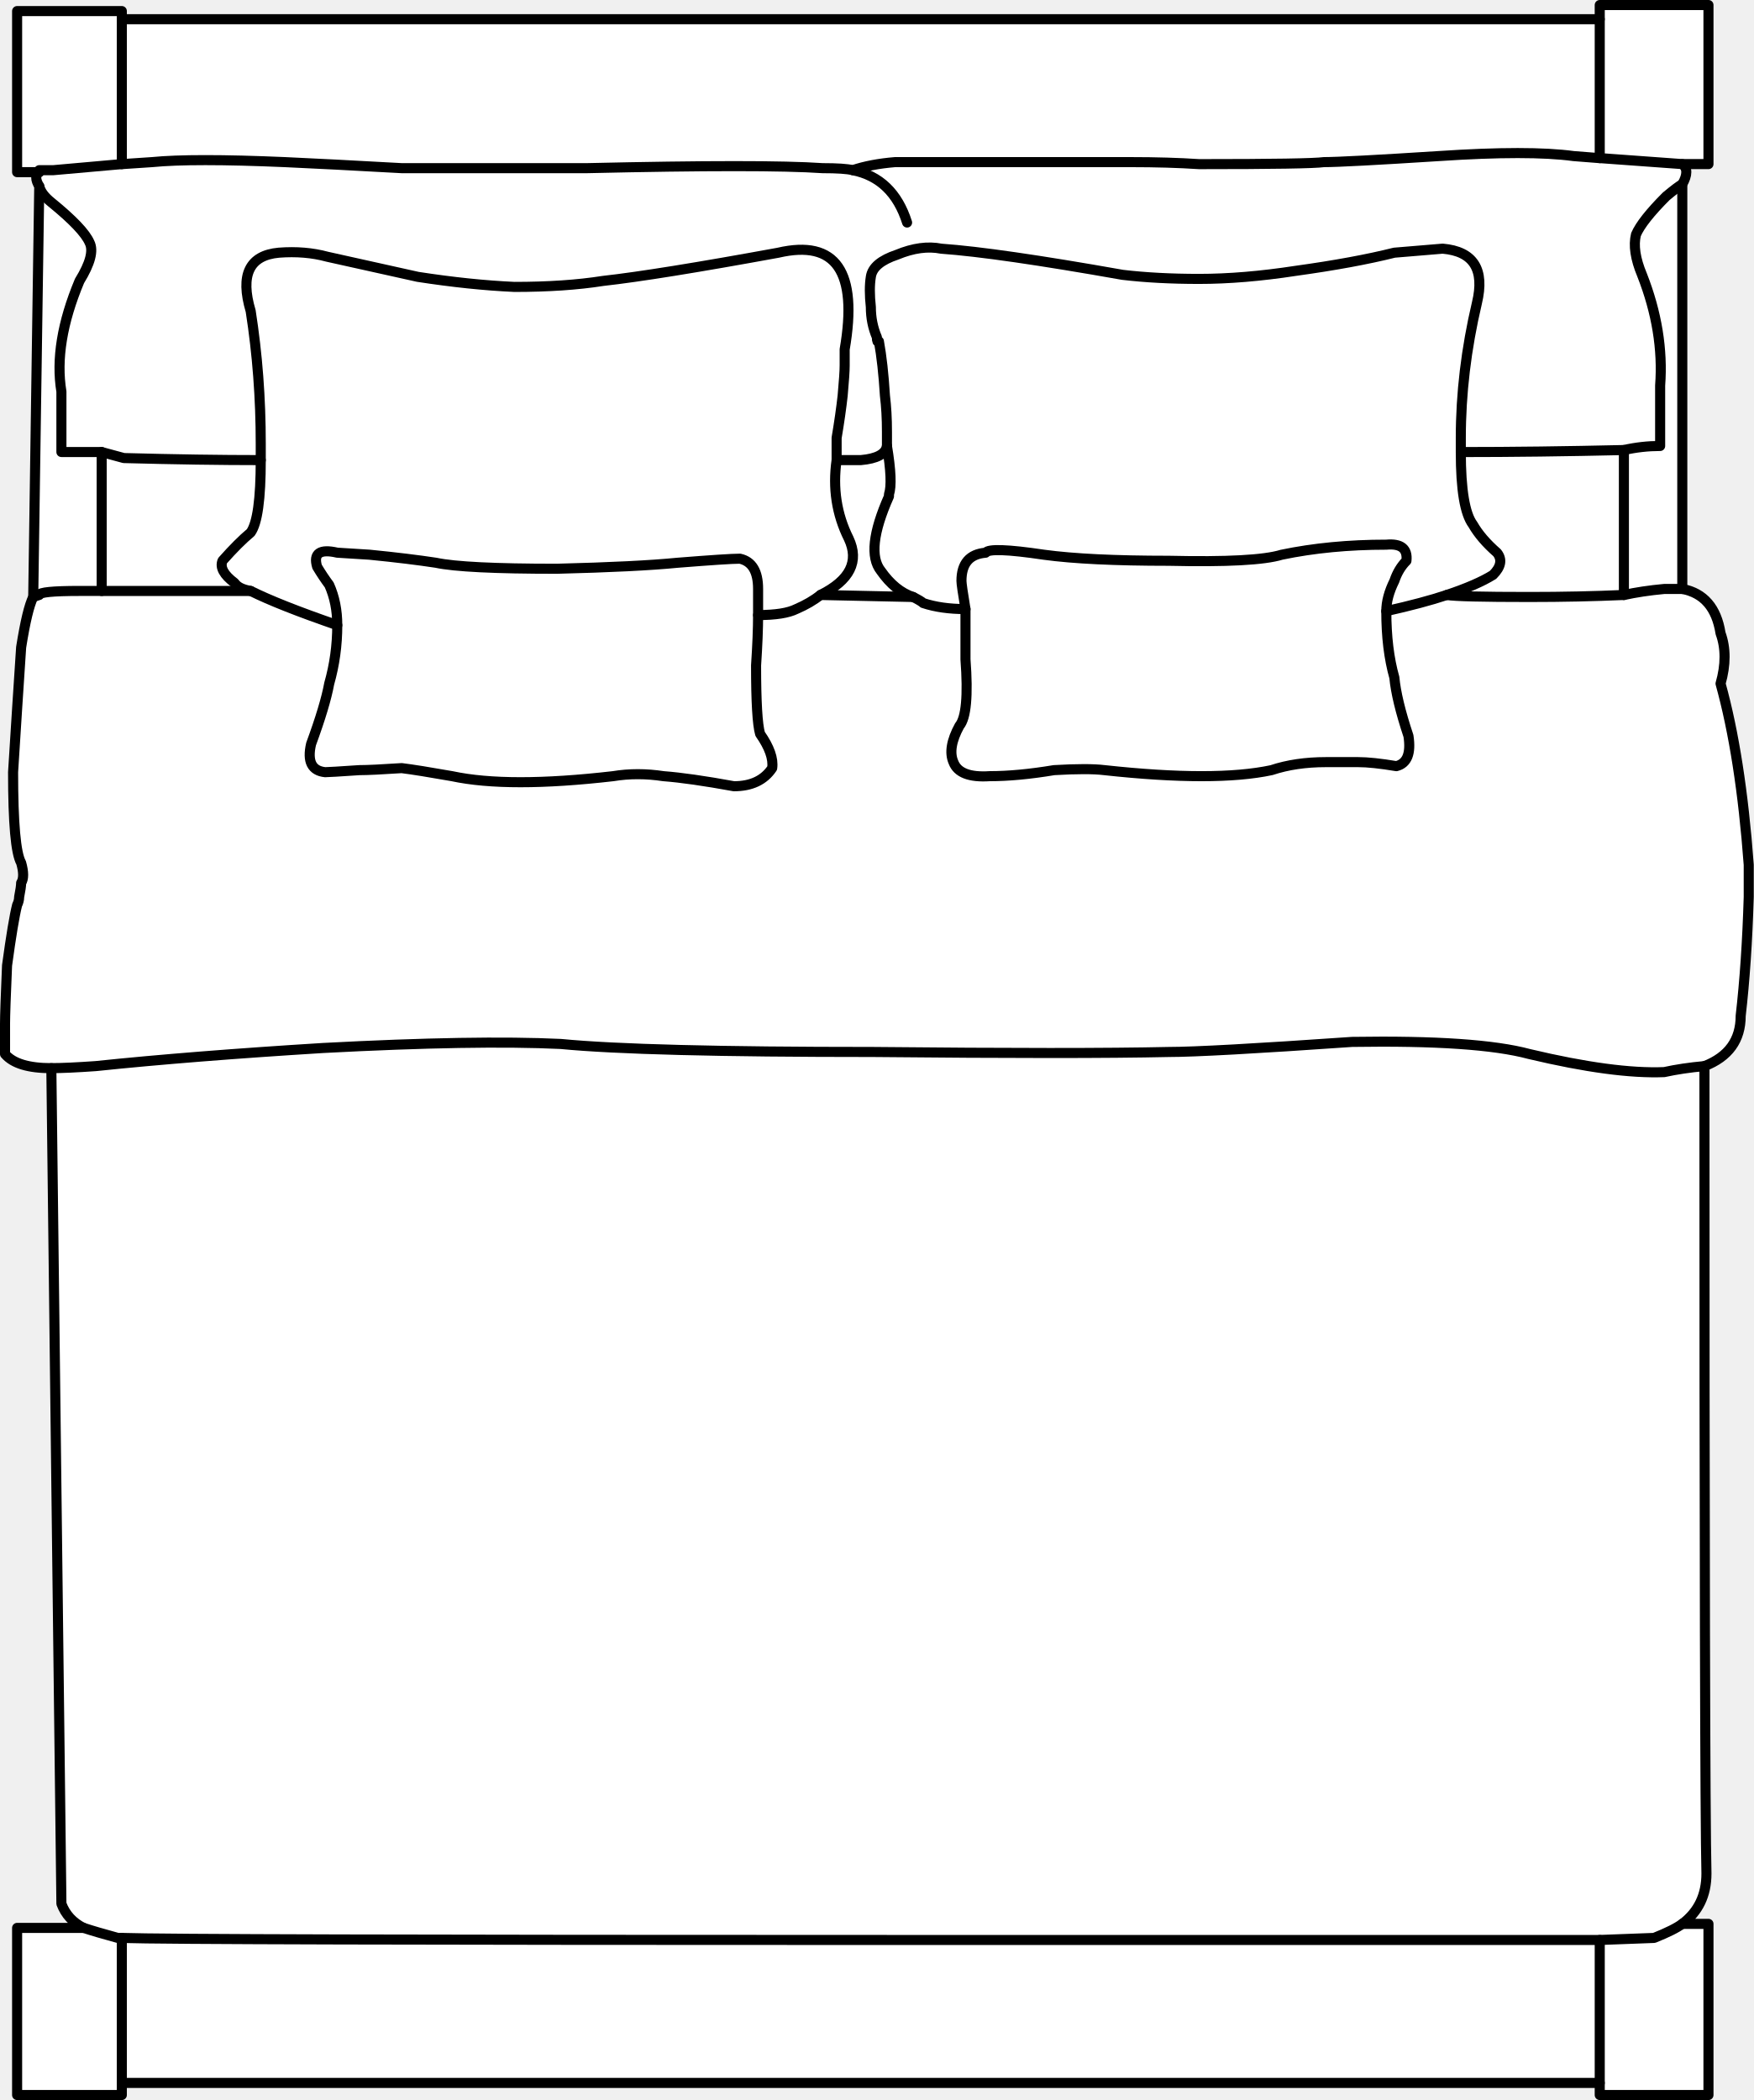
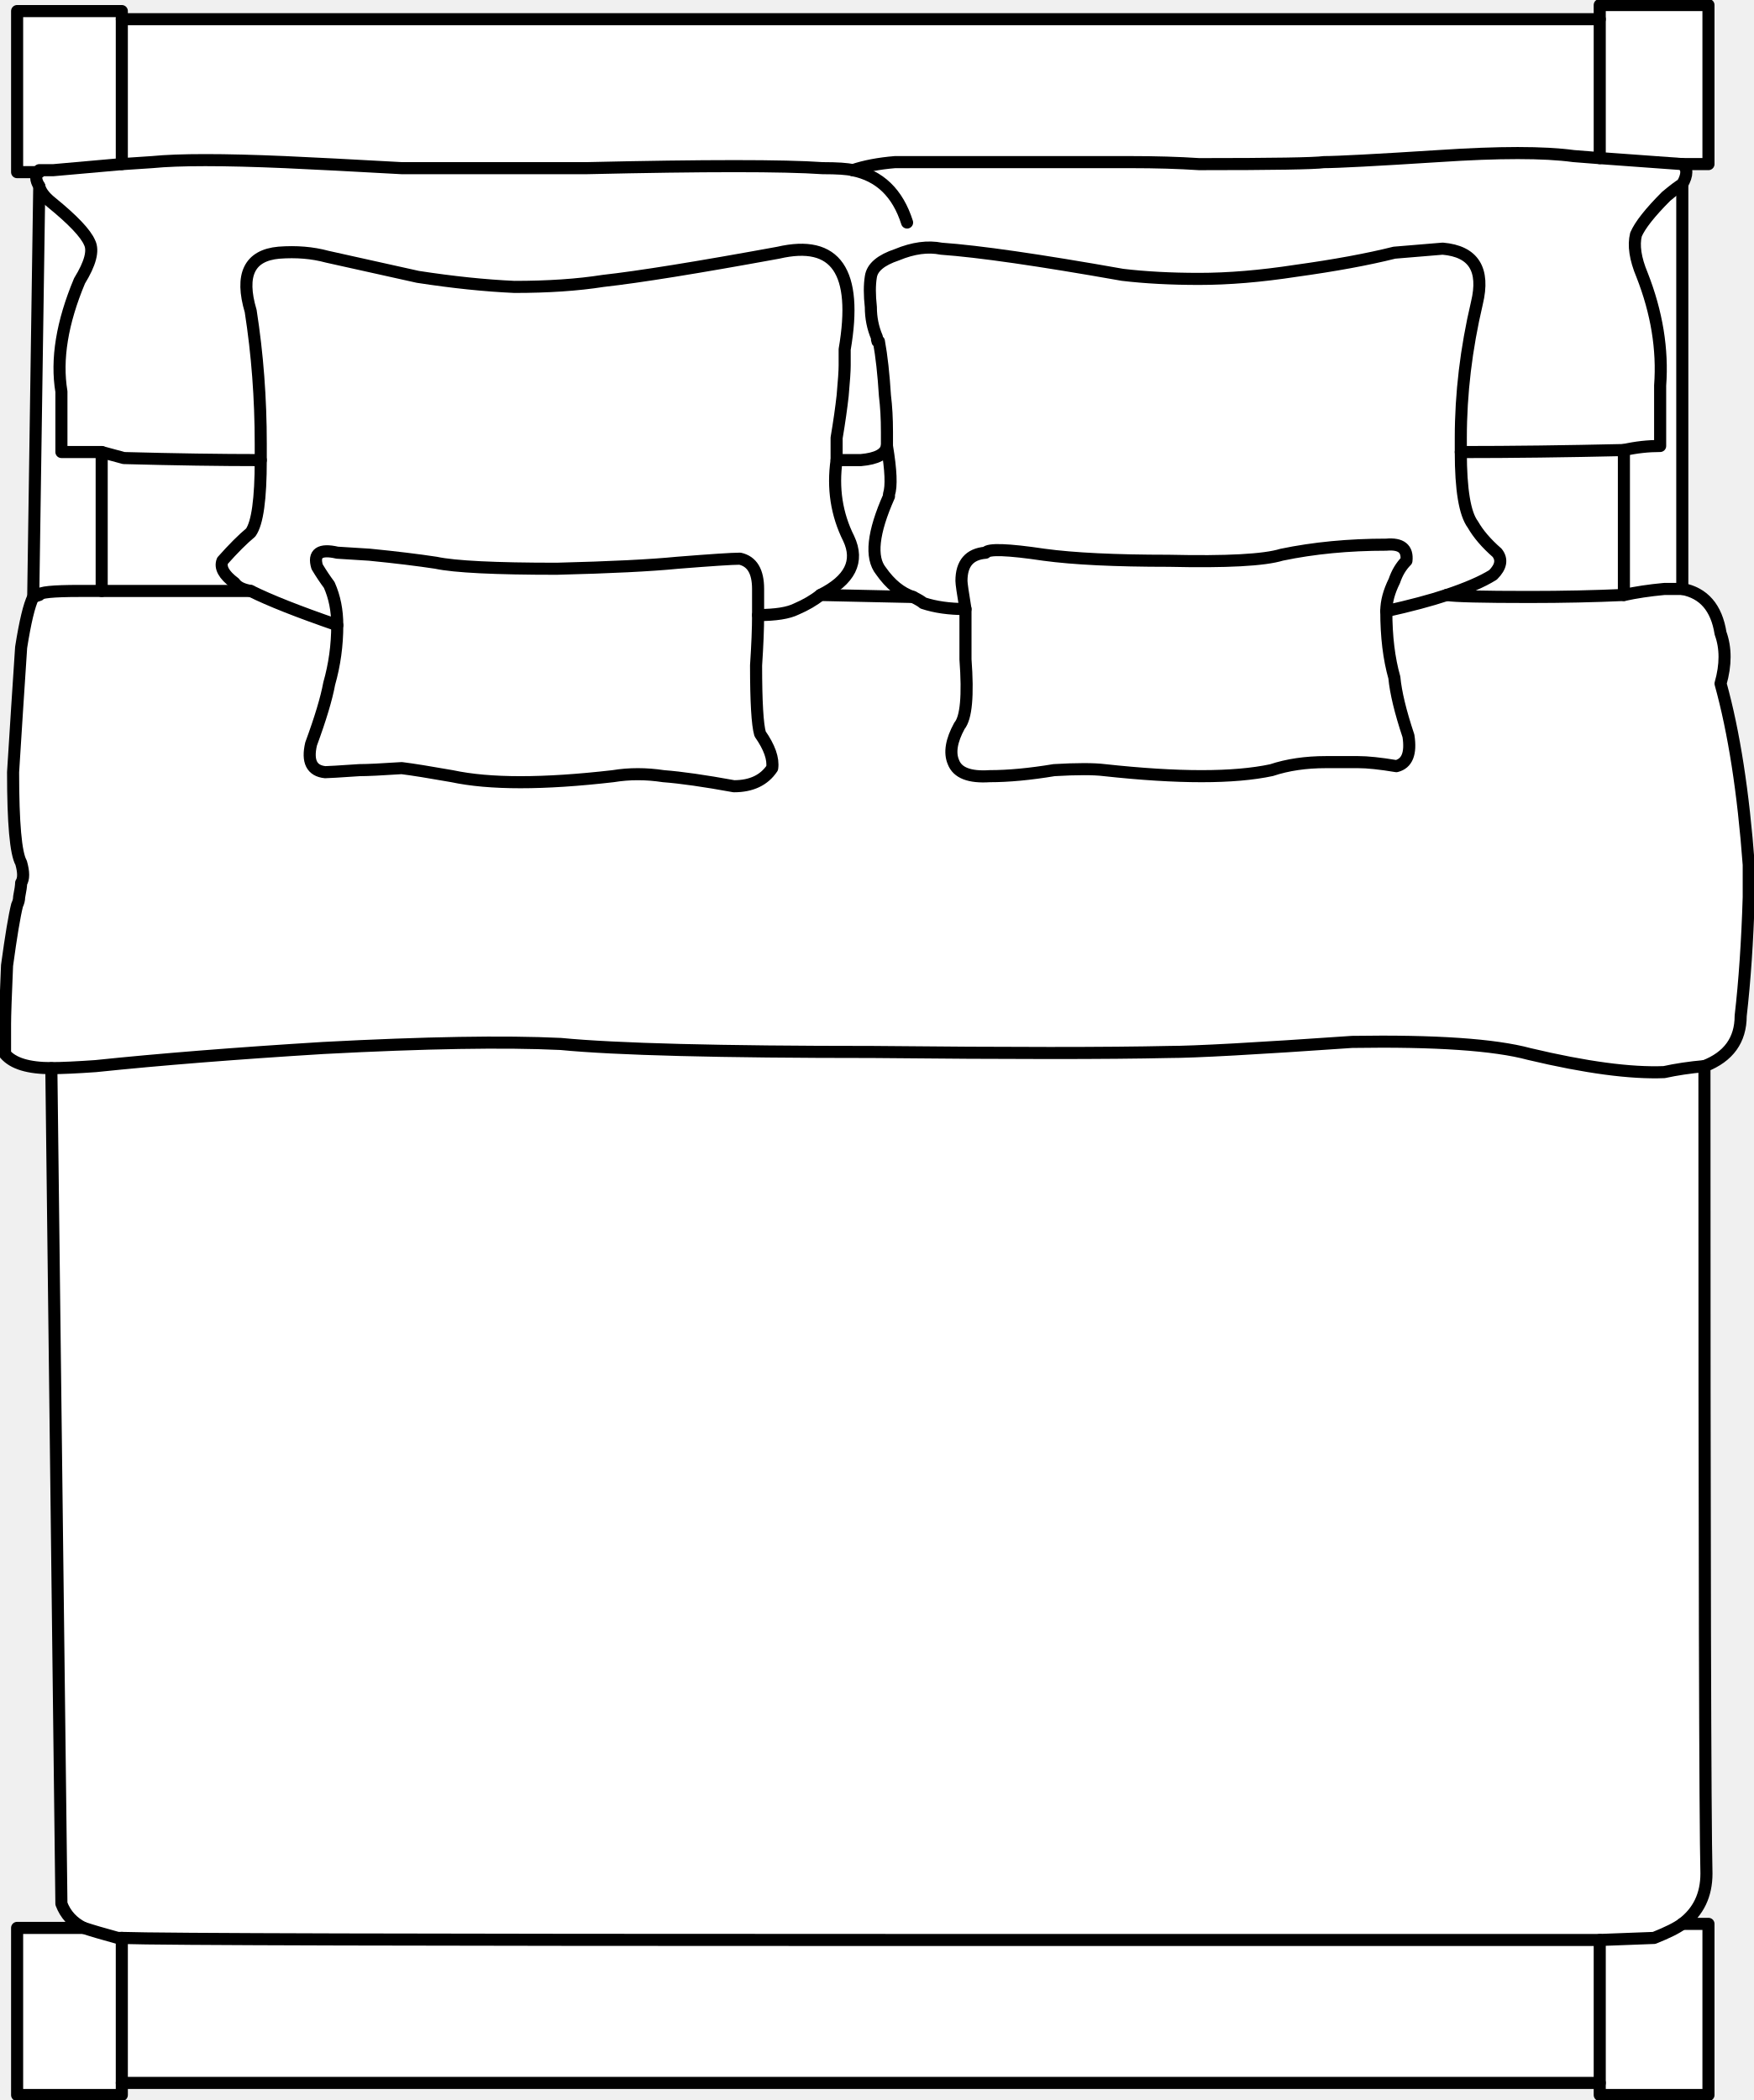
<svg xmlns="http://www.w3.org/2000/svg" version="1.1" id="Layer_1" x="0px" y="0px" width="43.55px" height="52.15px" viewBox="0 0 43.55 52.15" enable-background="new 0 0 43.55 52.15" xml:space="preserve">
  <path class="secondary" fill-rule="evenodd" clip-rule="evenodd" fill="#FFFFFF" d="M32.175,6.726c-0.867,0.133-1.667,0.2-2.4,0.2  c-0.7,0-1.333-0.034-1.9-0.101c-2.066-0.366-3.566-0.583-4.5-0.649c-0.333-0.067-0.7-0.017-1.1,0.149  c-0.4,0.134-0.617,0.316-0.65,0.55c-0.033,0.2-0.033,0.45,0,0.75c0,0.267,0.05,0.517,0.15,0.75c0,0.101,0.017,0.134,0.05,0.101  c0.067,0.366,0.117,0.816,0.15,1.35c0.033,0.267,0.05,0.566,0.05,0.9c0,0.1,0,0.217,0,0.35c0.1,0.601,0.117,1,0.05,1.2v0.05  c-0.4,0.9-0.467,1.517-0.2,1.851c0.233,0.333,0.5,0.55,0.8,0.649c0.133,0.066,0.217,0.117,0.25,0.15c0.3,0.1,0.65,0.149,1.05,0.149  c-0.066-0.399-0.1-0.633-0.1-0.699c0-0.434,0.2-0.667,0.6-0.7c0.067-0.101,0.55-0.084,1.45,0.05c0.733,0.1,1.767,0.15,3.1,0.15  c1.433,0.033,2.367-0.017,2.8-0.15c0.8-0.167,1.667-0.25,2.6-0.25c0.367-0.033,0.533,0.1,0.5,0.4c-0.133,0.133-0.233,0.3-0.3,0.5  c-0.133,0.267-0.2,0.517-0.2,0.75c0.6-0.134,1.1-0.267,1.5-0.4c0.5-0.167,0.883-0.333,1.15-0.5c0.2-0.2,0.233-0.384,0.1-0.55  c-0.267-0.233-0.467-0.467-0.6-0.7c-0.2-0.267-0.3-0.866-0.3-1.8c0-0.101,0-0.217,0-0.351c0-1.1,0.133-2.216,0.4-3.35  c0.2-0.833-0.083-1.283-0.85-1.35l-1.2,0.1C33.958,6.442,33.142,6.592,32.175,6.726c0.967-0.134,1.783-0.283,2.45-0.45l1.2-0.1  c0.767,0.066,1.05,0.517,0.85,1.35c-0.267,1.134-0.4,2.25-0.4,3.35c0,0.134,0,0.25,0,0.351c0,0.934,0.1,1.533,0.3,1.8  c0.133,0.233,0.333,0.467,0.6,0.7c0.133,0.166,0.1,0.35-0.1,0.55c-0.267,0.167-0.65,0.333-1.15,0.5c-0.4,0.134-0.9,0.267-1.5,0.4  c0-0.233,0.066-0.483,0.2-0.75c0.067-0.2,0.167-0.367,0.3-0.5c0.033-0.301-0.133-0.434-0.5-0.4c-0.934,0-1.8,0.083-2.6,0.25  c-0.433,0.134-1.367,0.184-2.8,0.15c-1.333,0-2.367-0.051-3.1-0.15c-0.9-0.134-1.383-0.15-1.45-0.05c-0.4,0.033-0.6,0.267-0.6,0.7  c0,0.066,0.034,0.3,0.1,0.699c-0.4,0-0.75-0.05-1.05-0.149c-0.033-0.033-0.117-0.084-0.25-0.15c-0.3-0.1-0.567-0.316-0.8-0.649  c-0.267-0.334-0.2-0.95,0.2-1.851v-0.05c0.067-0.2,0.05-0.6-0.05-1.2c0-0.133,0-0.25,0-0.35c0-0.334-0.017-0.634-0.05-0.9  c-0.033-0.533-0.083-0.983-0.15-1.35c-0.033,0.033-0.05,0-0.05-0.101c-0.1-0.233-0.15-0.483-0.15-0.75c-0.033-0.3-0.033-0.55,0-0.75  c0.034-0.233,0.25-0.416,0.65-0.55c0.4-0.166,0.767-0.217,1.1-0.149c0.934,0.066,2.434,0.283,4.5,0.649  c0.567,0.066,1.2,0.101,1.9,0.101C30.508,6.926,31.309,6.858,32.175,6.726z" />
  <path fill-rule="evenodd" clip-rule="evenodd" fill="#FFFFFF" d="M3.025,0.476v3.6l0.75-0.05c0.667-0.066,1.767-0.066,3.3,0  c0.733,0.033,1.7,0.083,2.9,0.15c0.1,0,1.033,0,2.8,0c0.533,0,1.133,0,1.8,0c2.933-0.067,4.883-0.067,5.85,0  c0.367,0,0.617,0.017,0.75,0.05c0.3-0.101,0.65-0.167,1.05-0.2c0.967,0,2.917,0,5.85,0c0.633,0,1.2,0.017,1.7,0.05  c1.833,0,2.867-0.017,3.1-0.05c0.333,0,1.284-0.05,2.85-0.15c1.5-0.1,2.617-0.1,3.35,0l0.65,0.051v-3.45v3.45l-0.65-0.051  c-0.733-0.1-1.85-0.1-3.35,0c-1.566,0.101-2.517,0.15-2.85,0.15c-0.233,0.033-1.267,0.05-3.1,0.05c-0.5-0.033-1.067-0.05-1.7-0.05  c-2.933,0-4.883,0-5.85,0c-0.4,0.033-0.75,0.1-1.05,0.2c-0.133-0.033-0.383-0.05-0.75-0.05c-0.967-0.067-2.917-0.067-5.85,0  c-0.667,0-1.267,0-1.8,0c-1.767,0-2.7,0-2.8,0c-1.2-0.067-2.167-0.117-2.9-0.15c-1.533-0.066-2.633-0.066-3.3,0l-0.75,0.05V0.476z" />
  <path fill-rule="evenodd" clip-rule="evenodd" fill="#FFFFFF" d="M39.725,0.476V0.125h2.7v3.95h-0.65c0.133,0.101,0.133,0.267,0,0.5  v10.05c0.533,0.101,0.85,0.467,0.95,1.101c0.133,0.366,0.133,0.783,0,1.25c0.333,1.2,0.567,2.7,0.7,4.5c0,0.267,0,0.533,0,0.8  c-0.033,1.1-0.1,2.083-0.2,2.95c0,0.6-0.3,1.017-0.9,1.25c0,12.066,0.017,18.75,0.05,20.05c0,0.533-0.2,0.95-0.6,1.25h0.65v4.25  h-2.7v-0.3h-36.7v0.3h-2.6v-4.15h1.65c-0.267-0.133-0.45-0.333-0.55-0.6l-0.25-20.75c-0.567,0-0.95-0.116-1.15-0.35  c0-0.034,0-0.284,0-0.75c0-0.2,0.017-0.684,0.05-1.45c0.1-0.733,0.183-1.233,0.25-1.5c0.033-0.066,0.05-0.134,0.05-0.2  c0.033-0.167,0.05-0.283,0.05-0.35c0.066-0.101,0.066-0.267,0-0.5c-0.133-0.233-0.2-0.983-0.2-2.25  c0.067-1.067,0.133-2.101,0.2-3.101c0.1-0.633,0.2-1.05,0.3-1.25l0.15-10.2c-0.1-0.166-0.1-0.283,0-0.35h-0.55v-4h2.6v0.2H39.725z" />
  <path fill-rule="evenodd" clip-rule="evenodd" fill="#FFFFFF" d="M21.175,4.226c0.667,0.133,1.117,0.566,1.35,1.3  C22.292,4.792,21.842,4.358,21.175,4.226z" />
  <path class="secondary" fill-rule="evenodd" clip-rule="evenodd" fill="#FFFFFF" d="M20.925,9.825c0.033-0.366,0.05-0.616,0.05-0.75  c0-0.166,0-0.3,0-0.399c0.333-1.934-0.217-2.733-1.65-2.4c-2,0.366-3.45,0.6-4.35,0.7c-0.633,0.1-1.367,0.149-2.2,0.149  c-0.733-0.033-1.534-0.116-2.4-0.25l-2.25-0.5c-0.367-0.1-0.767-0.133-1.2-0.1c-0.733,0.066-0.967,0.55-0.7,1.45  c0.167,1.066,0.25,2.166,0.25,3.3c0,0.134,0,0.267,0,0.4c0,0.966-0.083,1.566-0.25,1.8c-0.2,0.166-0.433,0.399-0.7,0.7  c-0.067,0.166,0.033,0.35,0.3,0.55c0.067,0.1,0.2,0.166,0.4,0.2c0.467,0.233,1.184,0.517,2.15,0.85c0-0.366-0.066-0.7-0.2-1  c-0.1-0.134-0.2-0.283-0.3-0.45c-0.1-0.333,0.067-0.45,0.5-0.35l0.8,0.05c0.667,0.066,1.217,0.134,1.65,0.2  c0.467,0.1,1.467,0.149,3,0.149c1.333-0.033,2.333-0.083,3-0.149c0.833-0.066,1.35-0.101,1.55-0.101c0.3,0.067,0.45,0.317,0.45,0.75  v0.65c0.433,0,0.75-0.05,0.95-0.15c0.233-0.1,0.433-0.216,0.6-0.35c0.733-0.366,0.967-0.833,0.7-1.4c-0.3-0.6-0.4-1.25-0.3-1.949  c0-0.134,0-0.317,0-0.551C20.842,10.476,20.892,10.125,20.925,9.825c-0.033,0.3-0.083,0.65-0.15,1.05c0,0.233,0,0.417,0,0.551  c-0.1,0.699,0,1.35,0.3,1.949c0.267,0.567,0.033,1.034-0.7,1.4c-0.167,0.134-0.367,0.25-0.6,0.35c-0.2,0.101-0.517,0.15-0.95,0.15  v-0.65c0-0.433-0.15-0.683-0.45-0.75c-0.2,0-0.716,0.034-1.55,0.101c-0.667,0.066-1.667,0.116-3,0.149c-1.533,0-2.533-0.05-3-0.149  c-0.433-0.066-0.983-0.134-1.65-0.2l-0.8-0.05c-0.433-0.101-0.6,0.017-0.5,0.35c0.1,0.167,0.2,0.316,0.3,0.45  c0.133,0.3,0.2,0.634,0.2,1c-0.966-0.333-1.683-0.616-2.15-0.85c-0.2-0.034-0.333-0.101-0.4-0.2c-0.267-0.2-0.367-0.384-0.3-0.55  c0.267-0.301,0.5-0.534,0.7-0.7c0.167-0.233,0.25-0.834,0.25-1.8c0-0.134,0-0.267,0-0.4c0-1.134-0.083-2.233-0.25-3.3  c-0.267-0.9-0.033-1.384,0.7-1.45c0.433-0.033,0.833,0,1.2,0.1l2.25,0.5c0.867,0.134,1.667,0.217,2.4,0.25  c0.833,0,1.566-0.05,2.2-0.149c0.9-0.101,2.35-0.334,4.35-0.7c1.433-0.333,1.983,0.467,1.65,2.4c0,0.1,0,0.233,0,0.399  C20.975,9.209,20.958,9.459,20.925,9.825z" />
  <path fill-rule="evenodd" clip-rule="evenodd" fill="#FFFFFF" d="M22.025,11.075c-0.034,0.2-0.25,0.316-0.65,0.351h-0.6h0.6  C21.775,11.392,21.992,11.275,22.025,11.075z" />
  <path fill-rule="evenodd" clip-rule="evenodd" fill="#FFFFFF" d="M23.975,15.125c0,0.4,0,0.817,0,1.25  c0.067,0.9,0.017,1.45-0.15,1.65c-0.2,0.366-0.25,0.667-0.15,0.9c0.1,0.267,0.4,0.383,0.9,0.35c0.467,0,1-0.05,1.6-0.15  c0.566-0.033,0.983-0.033,1.25,0c1.833,0.2,3.217,0.2,4.15,0c0.4-0.133,0.85-0.199,1.35-0.199c0.233,0,0.5,0,0.8,0  c0.233,0,0.55,0.033,0.95,0.1c0.267-0.066,0.367-0.316,0.3-0.75c-0.2-0.6-0.316-1.083-0.35-1.45c-0.133-0.467-0.2-1.017-0.2-1.649  c0,0.633,0.066,1.183,0.2,1.649c0.034,0.367,0.15,0.851,0.35,1.45c0.067,0.434-0.033,0.684-0.3,0.75c-0.4-0.066-0.717-0.1-0.95-0.1  c-0.3,0-0.566,0-0.8,0c-0.5,0-0.95,0.066-1.35,0.199c-0.933,0.2-2.317,0.2-4.15,0c-0.267-0.033-0.684-0.033-1.25,0  c-0.6,0.101-1.133,0.15-1.6,0.15c-0.5,0.033-0.8-0.083-0.9-0.35c-0.1-0.233-0.05-0.534,0.15-0.9c0.167-0.2,0.217-0.75,0.15-1.65  C23.975,15.942,23.975,15.525,23.975,15.125z" />
  <path fill-rule="evenodd" clip-rule="evenodd" fill="#FFFFFF" d="M20.375,14.775l2.3,0.05L20.375,14.775z" />
  <path fill-rule="evenodd" clip-rule="evenodd" fill="#FFFFFF" d="M18.825,15.275c0,0.333-0.017,0.75-0.05,1.25  c0,0.9,0.033,1.467,0.1,1.7c0.233,0.333,0.333,0.616,0.3,0.85c-0.2,0.3-0.517,0.45-0.95,0.45c-0.733-0.134-1.316-0.217-1.75-0.25  c-0.433-0.066-0.85-0.066-1.25,0c-1.733,0.2-3.066,0.2-4,0c-0.566-0.1-0.983-0.167-1.25-0.2c-0.5,0.033-0.85,0.05-1.05,0.05  c-0.5,0.034-0.783,0.051-0.85,0.051c-0.333-0.034-0.45-0.267-0.35-0.7c0.233-0.634,0.383-1.134,0.45-1.5  c0.133-0.467,0.2-0.95,0.2-1.45c0,0.5-0.066,0.983-0.2,1.45c-0.067,0.366-0.217,0.866-0.45,1.5c-0.1,0.434,0.017,0.666,0.35,0.7  c0.067,0,0.35-0.017,0.85-0.051c0.2,0,0.55-0.017,1.05-0.05c0.267,0.033,0.684,0.101,1.25,0.2c0.934,0.2,2.267,0.2,4,0  c0.4-0.066,0.817-0.066,1.25,0c0.434,0.033,1.017,0.116,1.75,0.25c0.434,0,0.75-0.15,0.95-0.45c0.033-0.233-0.067-0.517-0.3-0.85  c-0.066-0.233-0.1-0.8-0.1-1.7C18.809,16.025,18.825,15.608,18.825,15.275z" />
  <path fill-rule="evenodd" clip-rule="evenodd" fill="#FFFFFF" d="M0.825,14.825l0.15-0.05c0-0.066,0.333-0.1,1-0.1h0.55v-3.45h-1  c0-0.334,0-0.834,0-1.5c-0.133-0.8,0.017-1.717,0.45-2.75c0.267-0.434,0.35-0.75,0.25-0.95c-0.1-0.233-0.417-0.566-0.95-1  c-0.167-0.134-0.267-0.267-0.3-0.4c0.033,0.134,0.133,0.267,0.3,0.4c0.533,0.434,0.85,0.767,0.95,1c0.1,0.2,0.017,0.517-0.25,0.95  c-0.433,1.033-0.583,1.95-0.45,2.75c0,0.666,0,1.166,0,1.5h1v3.45h-0.55c-0.667,0-1,0.033-1,0.1L0.825,14.825z" />
  <polygon fill-rule="evenodd" clip-rule="evenodd" fill="#FFFFFF" points="3.025,4.075 1.325,4.226 0.975,4.226 0.975,4.275   0.975,4.226 1.325,4.226 " />
  <path fill-rule="evenodd" clip-rule="evenodd" fill="#FFFFFF" d="M6.475,11.426c-1,0-2.133-0.017-3.4-0.051l-0.55-0.149l0.55,0.149  C4.342,11.409,5.475,11.426,6.475,11.426z" />
  <path fill-rule="evenodd" clip-rule="evenodd" fill="#FFFFFF" d="M2.525,14.676h3.7H2.525z" />
  <path fill-rule="evenodd" clip-rule="evenodd" fill="#FFFFFF" d="M1.275,26.525c0.267,0,0.633-0.017,1.1-0.05  c1.6-0.167,3.483-0.316,5.65-0.45c2.533-0.134,4.5-0.167,5.9-0.1c1.367,0.133,3.95,0.199,7.75,0.199c3.4,0.034,5.85,0.034,7.35,0  c0.633,0,2.15-0.083,4.55-0.25c2.067-0.033,3.533,0.067,4.4,0.301c1.4,0.333,2.517,0.483,3.35,0.449c0.3-0.066,0.633-0.116,1-0.149  c-0.367,0.033-0.7,0.083-1,0.149c-0.833,0.034-1.95-0.116-3.35-0.449c-0.867-0.233-2.333-0.334-4.4-0.301  c-2.4,0.167-3.917,0.25-4.55,0.25c-1.5,0.034-3.95,0.034-7.35,0c-3.8,0-6.383-0.066-7.75-0.199c-1.4-0.067-3.367-0.034-5.9,0.1  c-2.167,0.134-4.05,0.283-5.65,0.45C1.909,26.509,1.542,26.525,1.275,26.525z" />
  <path fill-rule="evenodd" clip-rule="evenodd" fill="#FFFFFF" d="M2.075,47.875c0.2,0.067,0.483,0.15,0.85,0.25h0.1  c0.933,0.034,7.267,0.051,19,0.051c5.966,0,11.867,0,17.7,0l1.35-0.051c0.333-0.133,0.567-0.25,0.7-0.35  c-0.133,0.1-0.367,0.217-0.7,0.35l-1.35,0.051c-5.833,0-11.733,0-17.7,0c-11.733,0-18.067-0.017-19-0.051h-0.1  C2.559,48.025,2.275,47.942,2.075,47.875z" />
  <path fill-rule="evenodd" clip-rule="evenodd" fill="#FFFFFF" d="M41.775,4.575c-0.067,0.033-0.2,0.134-0.4,0.3  c-0.4,0.4-0.65,0.717-0.75,0.95c-0.066,0.267-0.017,0.601,0.15,1c0.367,0.934,0.517,1.851,0.45,2.75c0,0.667,0,1.167,0,1.5  c-0.3,0-0.6,0.033-0.9,0.101v3.6c0.3-0.066,0.633-0.116,1-0.15c0.2,0,0.35,0,0.45,0c-0.1,0-0.25,0-0.45,0  c-0.367,0.034-0.7,0.084-1,0.15v-3.6c0.3-0.067,0.6-0.101,0.9-0.101c0-0.333,0-0.833,0-1.5c0.067-0.899-0.083-1.816-0.45-2.75  c-0.167-0.399-0.217-0.733-0.15-1c0.1-0.233,0.35-0.55,0.75-0.95C41.575,4.709,41.708,4.608,41.775,4.575z" />
  <path fill-rule="evenodd" clip-rule="evenodd" fill="#FFFFFF" d="M40.325,11.176c-1.433,0.033-2.783,0.05-4.05,0.05  C37.542,11.226,38.892,11.209,40.325,11.176z" />
  <path fill-rule="evenodd" clip-rule="evenodd" fill="#FFFFFF" d="M39.725,3.926l2.05,0.149L39.725,3.926z" />
  <path fill-rule="evenodd" clip-rule="evenodd" fill="#FFFFFF" d="M40.325,14.775c-0.733,0.033-1.517,0.05-2.35,0.05  c-1.167,0-1.85-0.017-2.05-0.05c0.2,0.033,0.883,0.05,2.05,0.05C38.809,14.825,39.592,14.809,40.325,14.775z" />
  <path fill-rule="evenodd" clip-rule="evenodd" fill="#FFFFFF" d="M39.725,51.726v-3.55V51.726z" />
  <path fill-rule="evenodd" clip-rule="evenodd" fill="#FFFFFF" d="M3.025,48.125v3.601V48.125z" />
-   <path fill-rule="evenodd" clip-rule="evenodd" fill="none" stroke="#383635" stroke-width="0.25" stroke-linecap="round" stroke-linejoin="round" stroke-miterlimit="3" d="  M32.175,6.726c-0.867,0.133-1.667,0.2-2.4,0.2c-0.7,0-1.333-0.034-1.9-0.101c-2.066-0.366-3.566-0.583-4.5-0.649  c-0.333-0.067-0.7-0.017-1.1,0.149c-0.4,0.134-0.617,0.316-0.65,0.55c-0.033,0.2-0.033,0.45,0,0.75c0,0.267,0.05,0.517,0.15,0.75  c0,0.101,0.017,0.134,0.05,0.101c0.067,0.366,0.117,0.816,0.15,1.35c0.033,0.267,0.05,0.566,0.05,0.9c0,0.1,0,0.217,0,0.35  c0.1,0.601,0.117,1,0.05,1.2v0.05c-0.4,0.9-0.467,1.517-0.2,1.851c0.233,0.333,0.5,0.55,0.8,0.649  c0.133,0.066,0.217,0.117,0.25,0.15c0.3,0.1,0.65,0.149,1.05,0.149c-0.066-0.399-0.1-0.633-0.1-0.699c0-0.434,0.2-0.667,0.6-0.7  c0.067-0.101,0.55-0.084,1.45,0.05c0.733,0.1,1.767,0.15,3.1,0.15c1.433,0.033,2.367-0.017,2.8-0.15c0.8-0.167,1.667-0.25,2.6-0.25  c0.367-0.033,0.533,0.1,0.5,0.4c-0.133,0.133-0.233,0.3-0.3,0.5c-0.133,0.267-0.2,0.517-0.2,0.75c0.6-0.134,1.1-0.267,1.5-0.4  c0.5-0.167,0.883-0.333,1.15-0.5c0.2-0.2,0.233-0.384,0.1-0.55c-0.267-0.233-0.467-0.467-0.6-0.7c-0.2-0.267-0.3-0.866-0.3-1.8  c0-0.101,0-0.217,0-0.351c0-1.1,0.133-2.216,0.4-3.35c0.2-0.833-0.083-1.283-0.85-1.35l-1.2,0.1  C33.958,6.442,33.142,6.592,32.175,6.726z" style="stroke: rgb(0, 0, 0);" />
-   <path fill-rule="evenodd" clip-rule="evenodd" fill="none" stroke="#383635" stroke-width="0.25" stroke-linecap="round" stroke-linejoin="round" stroke-miterlimit="3" d="  M3.025,0.476v3.6l0.75-0.05c0.667-0.066,1.767-0.066,3.3,0c0.733,0.033,1.7,0.083,2.9,0.15c0.1,0,1.033,0,2.8,0  c0.533,0,1.133,0,1.8,0c2.933-0.067,4.883-0.067,5.85,0c0.367,0,0.617,0.017,0.75,0.05c0.3-0.101,0.65-0.167,1.05-0.2  c0.967,0,2.917,0,5.85,0c0.633,0,1.2,0.017,1.7,0.05c1.833,0,2.867-0.017,3.1-0.05c0.333,0,1.284-0.05,2.85-0.15  c1.5-0.1,2.617-0.1,3.35,0l0.65,0.051v-3.45H3.025z" style="stroke: rgb(0, 0, 0);" />
-   <path fill-rule="evenodd" clip-rule="evenodd" fill="none" stroke="#383635" stroke-width="0.25" stroke-linecap="round" stroke-linejoin="round" stroke-miterlimit="3" d="  M21.175,4.226c0.667,0.133,1.117,0.566,1.35,1.3" style="stroke: rgb(0, 0, 0);" />
-   <path fill-rule="evenodd" clip-rule="evenodd" fill="none" stroke="#383635" stroke-width="0.25" stroke-linecap="round" stroke-linejoin="round" stroke-miterlimit="3" d="  M20.925,9.825c0.033-0.366,0.05-0.616,0.05-0.75c0-0.166,0-0.3,0-0.399c0.333-1.934-0.217-2.733-1.65-2.4  c-2,0.366-3.45,0.6-4.35,0.7c-0.633,0.1-1.367,0.149-2.2,0.149c-0.733-0.033-1.534-0.116-2.4-0.25l-2.25-0.5  c-0.367-0.1-0.767-0.133-1.2-0.1c-0.733,0.066-0.967,0.55-0.7,1.45c0.167,1.066,0.25,2.166,0.25,3.3c0,0.134,0,0.267,0,0.4  c0,0.966-0.083,1.566-0.25,1.8c-0.2,0.166-0.433,0.399-0.7,0.7c-0.067,0.166,0.033,0.35,0.3,0.55c0.067,0.1,0.2,0.166,0.4,0.2  c0.467,0.233,1.184,0.517,2.15,0.85c0-0.366-0.066-0.7-0.2-1c-0.1-0.134-0.2-0.283-0.3-0.45c-0.1-0.333,0.067-0.45,0.5-0.35  l0.8,0.05c0.667,0.066,1.217,0.134,1.65,0.2c0.467,0.1,1.467,0.149,3,0.149c1.333-0.033,2.333-0.083,3-0.149  c0.833-0.066,1.35-0.101,1.55-0.101c0.3,0.067,0.45,0.317,0.45,0.75v0.65c0.433,0,0.75-0.05,0.95-0.15  c0.233-0.1,0.433-0.216,0.6-0.35c0.733-0.366,0.967-0.833,0.7-1.4c-0.3-0.6-0.4-1.25-0.3-1.949c0-0.134,0-0.317,0-0.551  C20.842,10.476,20.892,10.125,20.925,9.825z" style="stroke: rgb(0, 0, 0);" />
-   <path fill-rule="evenodd" clip-rule="evenodd" fill="none" stroke="#383635" stroke-width="0.25" stroke-linecap="round" stroke-linejoin="round" stroke-miterlimit="3" d="  M22.025,11.075c-0.034,0.2-0.25,0.316-0.65,0.351h-0.6" style="stroke: rgb(0, 0, 0);" />
-   <path fill-rule="evenodd" clip-rule="evenodd" fill="none" stroke="#383635" stroke-width="0.25" stroke-linecap="round" stroke-linejoin="round" stroke-miterlimit="3" d="  M23.975,15.125c0,0.4,0,0.817,0,1.25c0.067,0.9,0.017,1.45-0.15,1.65c-0.2,0.366-0.25,0.667-0.15,0.9c0.1,0.267,0.4,0.383,0.9,0.35  c0.467,0,1-0.05,1.6-0.15c0.566-0.033,0.983-0.033,1.25,0c1.833,0.2,3.217,0.2,4.15,0c0.4-0.133,0.85-0.199,1.35-0.199  c0.233,0,0.5,0,0.8,0c0.233,0,0.55,0.033,0.95,0.1c0.267-0.066,0.367-0.316,0.3-0.75c-0.2-0.6-0.316-1.083-0.35-1.45  c-0.133-0.467-0.2-1.017-0.2-1.649" style="stroke: rgb(0, 0, 0);" />
-   <line fill-rule="evenodd" clip-rule="evenodd" fill="none" stroke="#383635" stroke-width="0.25" stroke-linecap="round" stroke-linejoin="round" stroke-miterlimit="3" x1="20.375" y1="14.775" x2="22.675" y2="14.825" style="stroke: rgb(0, 0, 0);" />
-   <path fill-rule="evenodd" clip-rule="evenodd" fill="none" stroke="#383635" stroke-width="0.25" stroke-linecap="round" stroke-linejoin="round" stroke-miterlimit="3" d="  M18.825,15.275c0,0.333-0.017,0.75-0.05,1.25c0,0.9,0.033,1.467,0.1,1.7c0.233,0.333,0.333,0.616,0.3,0.85  c-0.2,0.3-0.517,0.45-0.95,0.45c-0.733-0.134-1.316-0.217-1.75-0.25c-0.433-0.066-0.85-0.066-1.25,0c-1.733,0.2-3.066,0.2-4,0  c-0.566-0.1-0.983-0.167-1.25-0.2c-0.5,0.033-0.85,0.05-1.05,0.05c-0.5,0.034-0.783,0.051-0.85,0.051  c-0.333-0.034-0.45-0.267-0.35-0.7c0.233-0.634,0.383-1.134,0.45-1.5c0.133-0.467,0.2-0.95,0.2-1.45" style="stroke: rgb(0, 0, 0);" />
-   <path fill-rule="evenodd" clip-rule="evenodd" fill="none" stroke="#383635" stroke-width="0.25" stroke-linecap="round" stroke-linejoin="round" stroke-miterlimit="3" d="  M39.725,0.476V0.125h2.7v3.95h-0.65c0.133,0.101,0.133,0.267,0,0.5v10.05c0.533,0.101,0.85,0.467,0.95,1.101  c0.133,0.366,0.133,0.783,0,1.25c0.333,1.2,0.567,2.7,0.7,4.5c0,0.267,0,0.533,0,0.8c-0.033,1.1-0.1,2.083-0.2,2.95  c0,0.6-0.3,1.017-0.9,1.25c0,12.066,0.017,18.75,0.05,20.05c0,0.533-0.2,0.95-0.6,1.25h0.65v4.25h-2.7v-0.3h-36.7v0.3h-2.6v-4.15  h1.65c-0.267-0.133-0.45-0.333-0.55-0.6l-0.25-20.75c-0.567,0-0.95-0.116-1.15-0.35c0-0.034,0-0.284,0-0.75  c0-0.2,0.017-0.684,0.05-1.45c0.1-0.733,0.183-1.233,0.25-1.5c0.033-0.066,0.05-0.134,0.05-0.2c0.033-0.167,0.05-0.283,0.05-0.35  c0.066-0.101,0.066-0.267,0-0.5c-0.133-0.233-0.2-0.983-0.2-2.25c0.067-1.067,0.133-2.101,0.2-3.101c0.1-0.633,0.2-1.05,0.3-1.25  l0.15-10.2c-0.1-0.166-0.1-0.283,0-0.35h-0.55v-4h2.6v0.2" style="stroke: rgb(0, 0, 0);" />
-   <path fill-rule="evenodd" clip-rule="evenodd" fill="none" stroke="#383635" stroke-width="0.25" stroke-linecap="round" stroke-linejoin="round" stroke-miterlimit="3" d="  M0.825,14.825l0.15-0.05c0-0.066,0.333-0.1,1-0.1h0.55v-3.45h-1c0-0.334,0-0.834,0-1.5c-0.133-0.8,0.017-1.717,0.45-2.75  c0.267-0.434,0.35-0.75,0.25-0.95c-0.1-0.233-0.417-0.566-0.95-1c-0.167-0.134-0.267-0.267-0.3-0.4" style="stroke: rgb(0, 0, 0);" />
-   <polyline fill-rule="evenodd" clip-rule="evenodd" fill="none" stroke="#383635" stroke-width="0.25" stroke-linecap="round" stroke-linejoin="round" stroke-miterlimit="3" points="  3.025,4.075 1.325,4.226 0.975,4.226 0.975,4.275 " style="stroke: rgb(0, 0, 0);" />
-   <path fill-rule="evenodd" clip-rule="evenodd" fill="none" stroke="#383635" stroke-width="0.25" stroke-linecap="round" stroke-linejoin="round" stroke-miterlimit="3" d="  M6.475,11.426c-1,0-2.133-0.017-3.4-0.051l-0.55-0.149" style="stroke: rgb(0, 0, 0);" />
-   <line fill-rule="evenodd" clip-rule="evenodd" fill="none" stroke="#383635" stroke-width="0.25" stroke-linecap="round" stroke-linejoin="round" stroke-miterlimit="3" x1="2.525" y1="14.676" x2="6.225" y2="14.676" style="stroke: rgb(0, 0, 0);" />
-   <path fill-rule="evenodd" clip-rule="evenodd" fill="none" stroke="#383635" stroke-width="0.25" stroke-linecap="round" stroke-linejoin="round" stroke-miterlimit="3" d="  M1.275,26.525c0.267,0,0.633-0.017,1.1-0.05c1.6-0.167,3.483-0.316,5.65-0.45c2.533-0.134,4.5-0.167,5.9-0.1  c1.367,0.133,3.95,0.199,7.75,0.199c3.4,0.034,5.85,0.034,7.35,0c0.633,0,2.15-0.083,4.55-0.25c2.067-0.033,3.533,0.067,4.4,0.301  c1.4,0.333,2.517,0.483,3.35,0.449c0.3-0.066,0.633-0.116,1-0.149" style="stroke: rgb(0, 0, 0);" />
-   <path fill-rule="evenodd" clip-rule="evenodd" fill="none" stroke="#383635" stroke-width="0.25" stroke-linecap="round" stroke-linejoin="round" stroke-miterlimit="3" d="  M2.075,47.875c0.2,0.067,0.483,0.15,0.85,0.25h0.1c0.933,0.034,7.267,0.051,19,0.051c5.966,0,11.867,0,17.7,0l1.35-0.051  c0.333-0.133,0.567-0.25,0.7-0.35" style="stroke: rgb(0, 0, 0);" />
-   <path fill-rule="evenodd" clip-rule="evenodd" fill="none" stroke="#383635" stroke-width="0.25" stroke-linecap="round" stroke-linejoin="round" stroke-miterlimit="3" d="  M41.775,4.575c-0.067,0.033-0.2,0.134-0.4,0.3c-0.4,0.4-0.65,0.717-0.75,0.95c-0.066,0.267-0.017,0.601,0.15,1  c0.367,0.934,0.517,1.851,0.45,2.75c0,0.667,0,1.167,0,1.5c-0.3,0-0.6,0.033-0.9,0.101v3.6c0.3-0.066,0.633-0.116,1-0.15  c0.2,0,0.35,0,0.45,0" style="stroke: rgb(0, 0, 0);" />
-   <path fill-rule="evenodd" clip-rule="evenodd" fill="none" stroke="#383635" stroke-width="0.25" stroke-linecap="round" stroke-linejoin="round" stroke-miterlimit="3" d="  M40.325,11.176c-1.433,0.033-2.783,0.05-4.05,0.05" style="stroke: rgb(0, 0, 0);" />
-   <line fill-rule="evenodd" clip-rule="evenodd" fill="none" stroke="#383635" stroke-width="0.25" stroke-linecap="round" stroke-linejoin="round" stroke-miterlimit="3" x1="39.725" y1="3.926" x2="41.775" y2="4.075" style="stroke: rgb(0, 0, 0);" />
-   <path fill-rule="evenodd" clip-rule="evenodd" fill="none" stroke="#383635" stroke-width="0.25" stroke-linecap="round" stroke-linejoin="round" stroke-miterlimit="3" d="  M40.325,14.775c-0.733,0.033-1.517,0.05-2.35,0.05c-1.167,0-1.85-0.017-2.05-0.05" style="stroke: rgb(0, 0, 0);" />
-   <line fill-rule="evenodd" clip-rule="evenodd" fill="none" stroke="#383635" stroke-width="0.25" stroke-linecap="round" stroke-linejoin="round" stroke-miterlimit="3" x1="39.725" y1="51.726" x2="39.725" y2="48.176" style="stroke: rgb(0, 0, 0);" />
-   <line fill-rule="evenodd" clip-rule="evenodd" fill="none" stroke="#383635" stroke-width="0.25" stroke-linecap="round" stroke-linejoin="round" stroke-miterlimit="3" x1="3.025" y1="48.125" x2="3.025" y2="51.726" style="stroke: rgb(0, 0, 0);" />
+   <path fill-rule="evenodd" clip-rule="evenodd" fill="none" stroke="#383635" stroke-width="0.3" stroke-linecap="round" stroke-linejoin="round" stroke-miterlimit="3" d="  M32.175,6.726c-0.867,0.133-1.667,0.2-2.4,0.2c-0.7,0-1.333-0.034-1.9-0.101c-2.066-0.366-3.566-0.583-4.5-0.649  c-0.333-0.067-0.7-0.017-1.1,0.149c-0.4,0.134-0.617,0.316-0.65,0.55c-0.033,0.2-0.033,0.45,0,0.75c0,0.267,0.05,0.517,0.15,0.75  c0,0.101,0.017,0.134,0.05,0.101c0.067,0.366,0.117,0.816,0.15,1.35c0.033,0.267,0.05,0.566,0.05,0.9c0,0.1,0,0.217,0,0.35  c0.1,0.601,0.117,1,0.05,1.2v0.05c-0.4,0.9-0.467,1.517-0.2,1.851c0.233,0.333,0.5,0.55,0.8,0.649  c0.133,0.066,0.217,0.117,0.25,0.15c0.3,0.1,0.65,0.149,1.05,0.149c-0.066-0.399-0.1-0.633-0.1-0.699c0-0.434,0.2-0.667,0.6-0.7  c0.067-0.101,0.55-0.084,1.45,0.05c0.733,0.1,1.767,0.15,3.1,0.15c1.433,0.033,2.367-0.017,2.8-0.15c0.8-0.167,1.667-0.25,2.6-0.25  c0.367-0.033,0.533,0.1,0.5,0.4c-0.133,0.133-0.233,0.3-0.3,0.5c-0.133,0.267-0.2,0.517-0.2,0.75c0.6-0.134,1.1-0.267,1.5-0.4  c0.5-0.167,0.883-0.333,1.15-0.5c0.2-0.2,0.233-0.384,0.1-0.55c-0.267-0.233-0.467-0.467-0.6-0.7c-0.2-0.267-0.3-0.866-0.3-1.8  c0-0.101,0-0.217,0-0.351c0-1.1,0.133-2.216,0.4-3.35c0.2-0.833-0.083-1.283-0.85-1.35l-1.2,0.1  C33.958,6.442,33.142,6.592,32.175,6.726z" style="stroke: rgb(0, 0, 0);" />
+   <path fill-rule="evenodd" clip-rule="evenodd" fill="none" stroke="#383635" stroke-width="0.3" stroke-linecap="round" stroke-linejoin="round" stroke-miterlimit="3" d="  M3.025,0.476v3.6l0.75-0.05c0.667-0.066,1.767-0.066,3.3,0c0.733,0.033,1.7,0.083,2.9,0.15c0.1,0,1.033,0,2.8,0  c0.533,0,1.133,0,1.8,0c2.933-0.067,4.883-0.067,5.85,0c0.367,0,0.617,0.017,0.75,0.05c0.3-0.101,0.65-0.167,1.05-0.2  c0.967,0,2.917,0,5.85,0c0.633,0,1.2,0.017,1.7,0.05c1.833,0,2.867-0.017,3.1-0.05c0.333,0,1.284-0.05,2.85-0.15  c1.5-0.1,2.617-0.1,3.35,0l0.65,0.051v-3.45H3.025z" style="stroke: rgb(0, 0, 0);" />
+   <path fill-rule="evenodd" clip-rule="evenodd" fill="none" stroke="#383635" stroke-width="0.3" stroke-linecap="round" stroke-linejoin="round" stroke-miterlimit="3" d="  M21.175,4.226c0.667,0.133,1.117,0.566,1.35,1.3" style="stroke: rgb(0, 0, 0);" />
+   <path fill-rule="evenodd" clip-rule="evenodd" fill="none" stroke="#383635" stroke-width="0.3" stroke-linecap="round" stroke-linejoin="round" stroke-miterlimit="3" d="  M20.925,9.825c0.033-0.366,0.05-0.616,0.05-0.75c0-0.166,0-0.3,0-0.399c0.333-1.934-0.217-2.733-1.65-2.4  c-2,0.366-3.45,0.6-4.35,0.7c-0.633,0.1-1.367,0.149-2.2,0.149c-0.733-0.033-1.534-0.116-2.4-0.25l-2.25-0.5  c-0.367-0.1-0.767-0.133-1.2-0.1c-0.733,0.066-0.967,0.55-0.7,1.45c0.167,1.066,0.25,2.166,0.25,3.3c0,0.134,0,0.267,0,0.4  c0,0.966-0.083,1.566-0.25,1.8c-0.2,0.166-0.433,0.399-0.7,0.7c-0.067,0.166,0.033,0.35,0.3,0.55c0.067,0.1,0.2,0.166,0.4,0.2  c0.467,0.233,1.184,0.517,2.15,0.85c0-0.366-0.066-0.7-0.2-1c-0.1-0.134-0.2-0.283-0.3-0.45c-0.1-0.333,0.067-0.45,0.5-0.35  l0.8,0.05c0.667,0.066,1.217,0.134,1.65,0.2c0.467,0.1,1.467,0.149,3,0.149c1.333-0.033,2.333-0.083,3-0.149  c0.833-0.066,1.35-0.101,1.55-0.101c0.3,0.067,0.45,0.317,0.45,0.75v0.65c0.433,0,0.75-0.05,0.95-0.15  c0.233-0.1,0.433-0.216,0.6-0.35c0.733-0.366,0.967-0.833,0.7-1.4c-0.3-0.6-0.4-1.25-0.3-1.949c0-0.134,0-0.317,0-0.551  C20.842,10.476,20.892,10.125,20.925,9.825z" style="stroke: rgb(0, 0, 0);" />
+   <path fill-rule="evenodd" clip-rule="evenodd" fill="none" stroke="#383635" stroke-width="0.3" stroke-linecap="round" stroke-linejoin="round" stroke-miterlimit="3" d="  M22.025,11.075c-0.034,0.2-0.25,0.316-0.65,0.351h-0.6" style="stroke: rgb(0, 0, 0);" />
+   <path fill-rule="evenodd" clip-rule="evenodd" fill="none" stroke="#383635" stroke-width="0.3" stroke-linecap="round" stroke-linejoin="round" stroke-miterlimit="3" d="  M23.975,15.125c0,0.4,0,0.817,0,1.25c0.067,0.9,0.017,1.45-0.15,1.65c-0.2,0.366-0.25,0.667-0.15,0.9c0.1,0.267,0.4,0.383,0.9,0.35  c0.467,0,1-0.05,1.6-0.15c0.566-0.033,0.983-0.033,1.25,0c1.833,0.2,3.217,0.2,4.15,0c0.4-0.133,0.85-0.199,1.35-0.199  c0.233,0,0.5,0,0.8,0c0.233,0,0.55,0.033,0.95,0.1c0.267-0.066,0.367-0.316,0.3-0.75c-0.2-0.6-0.316-1.083-0.35-1.45  c-0.133-0.467-0.2-1.017-0.2-1.649" style="stroke: rgb(0, 0, 0);" />
+   <line fill-rule="evenodd" clip-rule="evenodd" fill="none" stroke="#383635" stroke-width="0.3" stroke-linecap="round" stroke-linejoin="round" stroke-miterlimit="3" x1="20.375" y1="14.775" x2="22.675" y2="14.825" style="stroke: rgb(0, 0, 0);" />
+   <path fill-rule="evenodd" clip-rule="evenodd" fill="none" stroke="#383635" stroke-width="0.3" stroke-linecap="round" stroke-linejoin="round" stroke-miterlimit="3" d="  M18.825,15.275c0,0.333-0.017,0.75-0.05,1.25c0,0.9,0.033,1.467,0.1,1.7c0.233,0.333,0.333,0.616,0.3,0.85  c-0.2,0.3-0.517,0.45-0.95,0.45c-0.733-0.134-1.316-0.217-1.75-0.25c-0.433-0.066-0.85-0.066-1.25,0c-1.733,0.2-3.066,0.2-4,0  c-0.566-0.1-0.983-0.167-1.25-0.2c-0.5,0.033-0.85,0.05-1.05,0.05c-0.5,0.034-0.783,0.051-0.85,0.051  c-0.333-0.034-0.45-0.267-0.35-0.7c0.233-0.634,0.383-1.134,0.45-1.5c0.133-0.467,0.2-0.95,0.2-1.45" style="stroke: rgb(0, 0, 0);" />
+   <path fill-rule="evenodd" clip-rule="evenodd" fill="none" stroke="#383635" stroke-width="0.3" stroke-linecap="round" stroke-linejoin="round" stroke-miterlimit="3" d="  M39.725,0.476V0.125h2.7v3.95h-0.65c0.133,0.101,0.133,0.267,0,0.5v10.05c0.533,0.101,0.85,0.467,0.95,1.101  c0.133,0.366,0.133,0.783,0,1.25c0.333,1.2,0.567,2.7,0.7,4.5c0,0.267,0,0.533,0,0.8c-0.033,1.1-0.1,2.083-0.2,2.95  c0,0.6-0.3,1.017-0.9,1.25c0,12.066,0.017,18.75,0.05,20.05c0,0.533-0.2,0.95-0.6,1.25h0.65v4.25h-2.7v-0.3h-36.7v0.3h-2.6v-4.15  h1.65c-0.267-0.133-0.45-0.333-0.55-0.6l-0.25-20.75c-0.567,0-0.95-0.116-1.15-0.35c0-0.034,0-0.284,0-0.75  c0-0.2,0.017-0.684,0.05-1.45c0.1-0.733,0.183-1.233,0.25-1.5c0.033-0.066,0.05-0.134,0.05-0.2c0.033-0.167,0.05-0.283,0.05-0.35  c0.066-0.101,0.066-0.267,0-0.5c-0.133-0.233-0.2-0.983-0.2-2.25c0.067-1.067,0.133-2.101,0.2-3.101c0.1-0.633,0.2-1.05,0.3-1.25  l0.15-10.2c-0.1-0.166-0.1-0.283,0-0.35h-0.55v-4h2.6v0.2" style="stroke: rgb(0, 0, 0);" />
+   <path fill-rule="evenodd" clip-rule="evenodd" fill="none" stroke="#383635" stroke-width="0.3" stroke-linecap="round" stroke-linejoin="round" stroke-miterlimit="3" d="  M0.825,14.825l0.15-0.05c0-0.066,0.333-0.1,1-0.1h0.55v-3.45h-1c0-0.334,0-0.834,0-1.5c-0.133-0.8,0.017-1.717,0.45-2.75  c0.267-0.434,0.35-0.75,0.25-0.95c-0.1-0.233-0.417-0.566-0.95-1c-0.167-0.134-0.267-0.267-0.3-0.4" style="stroke: rgb(0, 0, 0);" />
+   <polyline fill-rule="evenodd" clip-rule="evenodd" fill="none" stroke="#383635" stroke-width="0.3" stroke-linecap="round" stroke-linejoin="round" stroke-miterlimit="3" points="  3.025,4.075 1.325,4.226 0.975,4.226 0.975,4.275 " style="stroke: rgb(0, 0, 0);" />
+   <path fill-rule="evenodd" clip-rule="evenodd" fill="none" stroke="#383635" stroke-width="0.3" stroke-linecap="round" stroke-linejoin="round" stroke-miterlimit="3" d="  M6.475,11.426c-1,0-2.133-0.017-3.4-0.051l-0.55-0.149" style="stroke: rgb(0, 0, 0);" />
+   <line fill-rule="evenodd" clip-rule="evenodd" fill="none" stroke="#383635" stroke-width="0.3" stroke-linecap="round" stroke-linejoin="round" stroke-miterlimit="3" x1="2.525" y1="14.676" x2="6.225" y2="14.676" style="stroke: rgb(0, 0, 0);" />
+   <path fill-rule="evenodd" clip-rule="evenodd" fill="none" stroke="#383635" stroke-width="0.3" stroke-linecap="round" stroke-linejoin="round" stroke-miterlimit="3" d="  M1.275,26.525c0.267,0,0.633-0.017,1.1-0.05c1.6-0.167,3.483-0.316,5.65-0.45c2.533-0.134,4.5-0.167,5.9-0.1  c1.367,0.133,3.95,0.199,7.75,0.199c3.4,0.034,5.85,0.034,7.35,0c0.633,0,2.15-0.083,4.55-0.25c2.067-0.033,3.533,0.067,4.4,0.301  c1.4,0.333,2.517,0.483,3.35,0.449c0.3-0.066,0.633-0.116,1-0.149" style="stroke: rgb(0, 0, 0);" />
+   <path fill-rule="evenodd" clip-rule="evenodd" fill="none" stroke="#383635" stroke-width="0.3" stroke-linecap="round" stroke-linejoin="round" stroke-miterlimit="3" d="  M2.075,47.875c0.2,0.067,0.483,0.15,0.85,0.25h0.1c0.933,0.034,7.267,0.051,19,0.051c5.966,0,11.867,0,17.7,0l1.35-0.051  c0.333-0.133,0.567-0.25,0.7-0.35" style="stroke: rgb(0, 0, 0);" />
+   <path fill-rule="evenodd" clip-rule="evenodd" fill="none" stroke="#383635" stroke-width="0.3" stroke-linecap="round" stroke-linejoin="round" stroke-miterlimit="3" d="  M41.775,4.575c-0.067,0.033-0.2,0.134-0.4,0.3c-0.4,0.4-0.65,0.717-0.75,0.95c-0.066,0.267-0.017,0.601,0.15,1  c0.367,0.934,0.517,1.851,0.45,2.75c0,0.667,0,1.167,0,1.5c-0.3,0-0.6,0.033-0.9,0.101v3.6c0.3-0.066,0.633-0.116,1-0.15  c0.2,0,0.35,0,0.45,0" style="stroke: rgb(0, 0, 0);" />
+   <path fill-rule="evenodd" clip-rule="evenodd" fill="none" stroke="#383635" stroke-width="0.3" stroke-linecap="round" stroke-linejoin="round" stroke-miterlimit="3" d="  M40.325,11.176c-1.433,0.033-2.783,0.05-4.05,0.05" style="stroke: rgb(0, 0, 0);" />
+   <line fill-rule="evenodd" clip-rule="evenodd" fill="none" stroke="#383635" stroke-width="0.3" stroke-linecap="round" stroke-linejoin="round" stroke-miterlimit="3" x1="39.725" y1="3.926" x2="41.775" y2="4.075" style="stroke: rgb(0, 0, 0);" />
+   <path fill-rule="evenodd" clip-rule="evenodd" fill="none" stroke="#383635" stroke-width="0.3" stroke-linecap="round" stroke-linejoin="round" stroke-miterlimit="3" d="  M40.325,14.775c-0.733,0.033-1.517,0.05-2.35,0.05c-1.167,0-1.85-0.017-2.05-0.05" style="stroke: rgb(0, 0, 0);" />
+   <line fill-rule="evenodd" clip-rule="evenodd" fill="none" stroke="#383635" stroke-width="0.3" stroke-linecap="round" stroke-linejoin="round" stroke-miterlimit="3" x1="39.725" y1="51.726" x2="39.725" y2="48.176" style="stroke: rgb(0, 0, 0);" />
+   <line fill-rule="evenodd" clip-rule="evenodd" fill="none" stroke="#383635" stroke-width="0.3" stroke-linecap="round" stroke-linejoin="round" stroke-miterlimit="3" x1="3.025" y1="48.125" x2="3.025" y2="51.726" style="stroke: rgb(0, 0, 0);" />
</svg>
